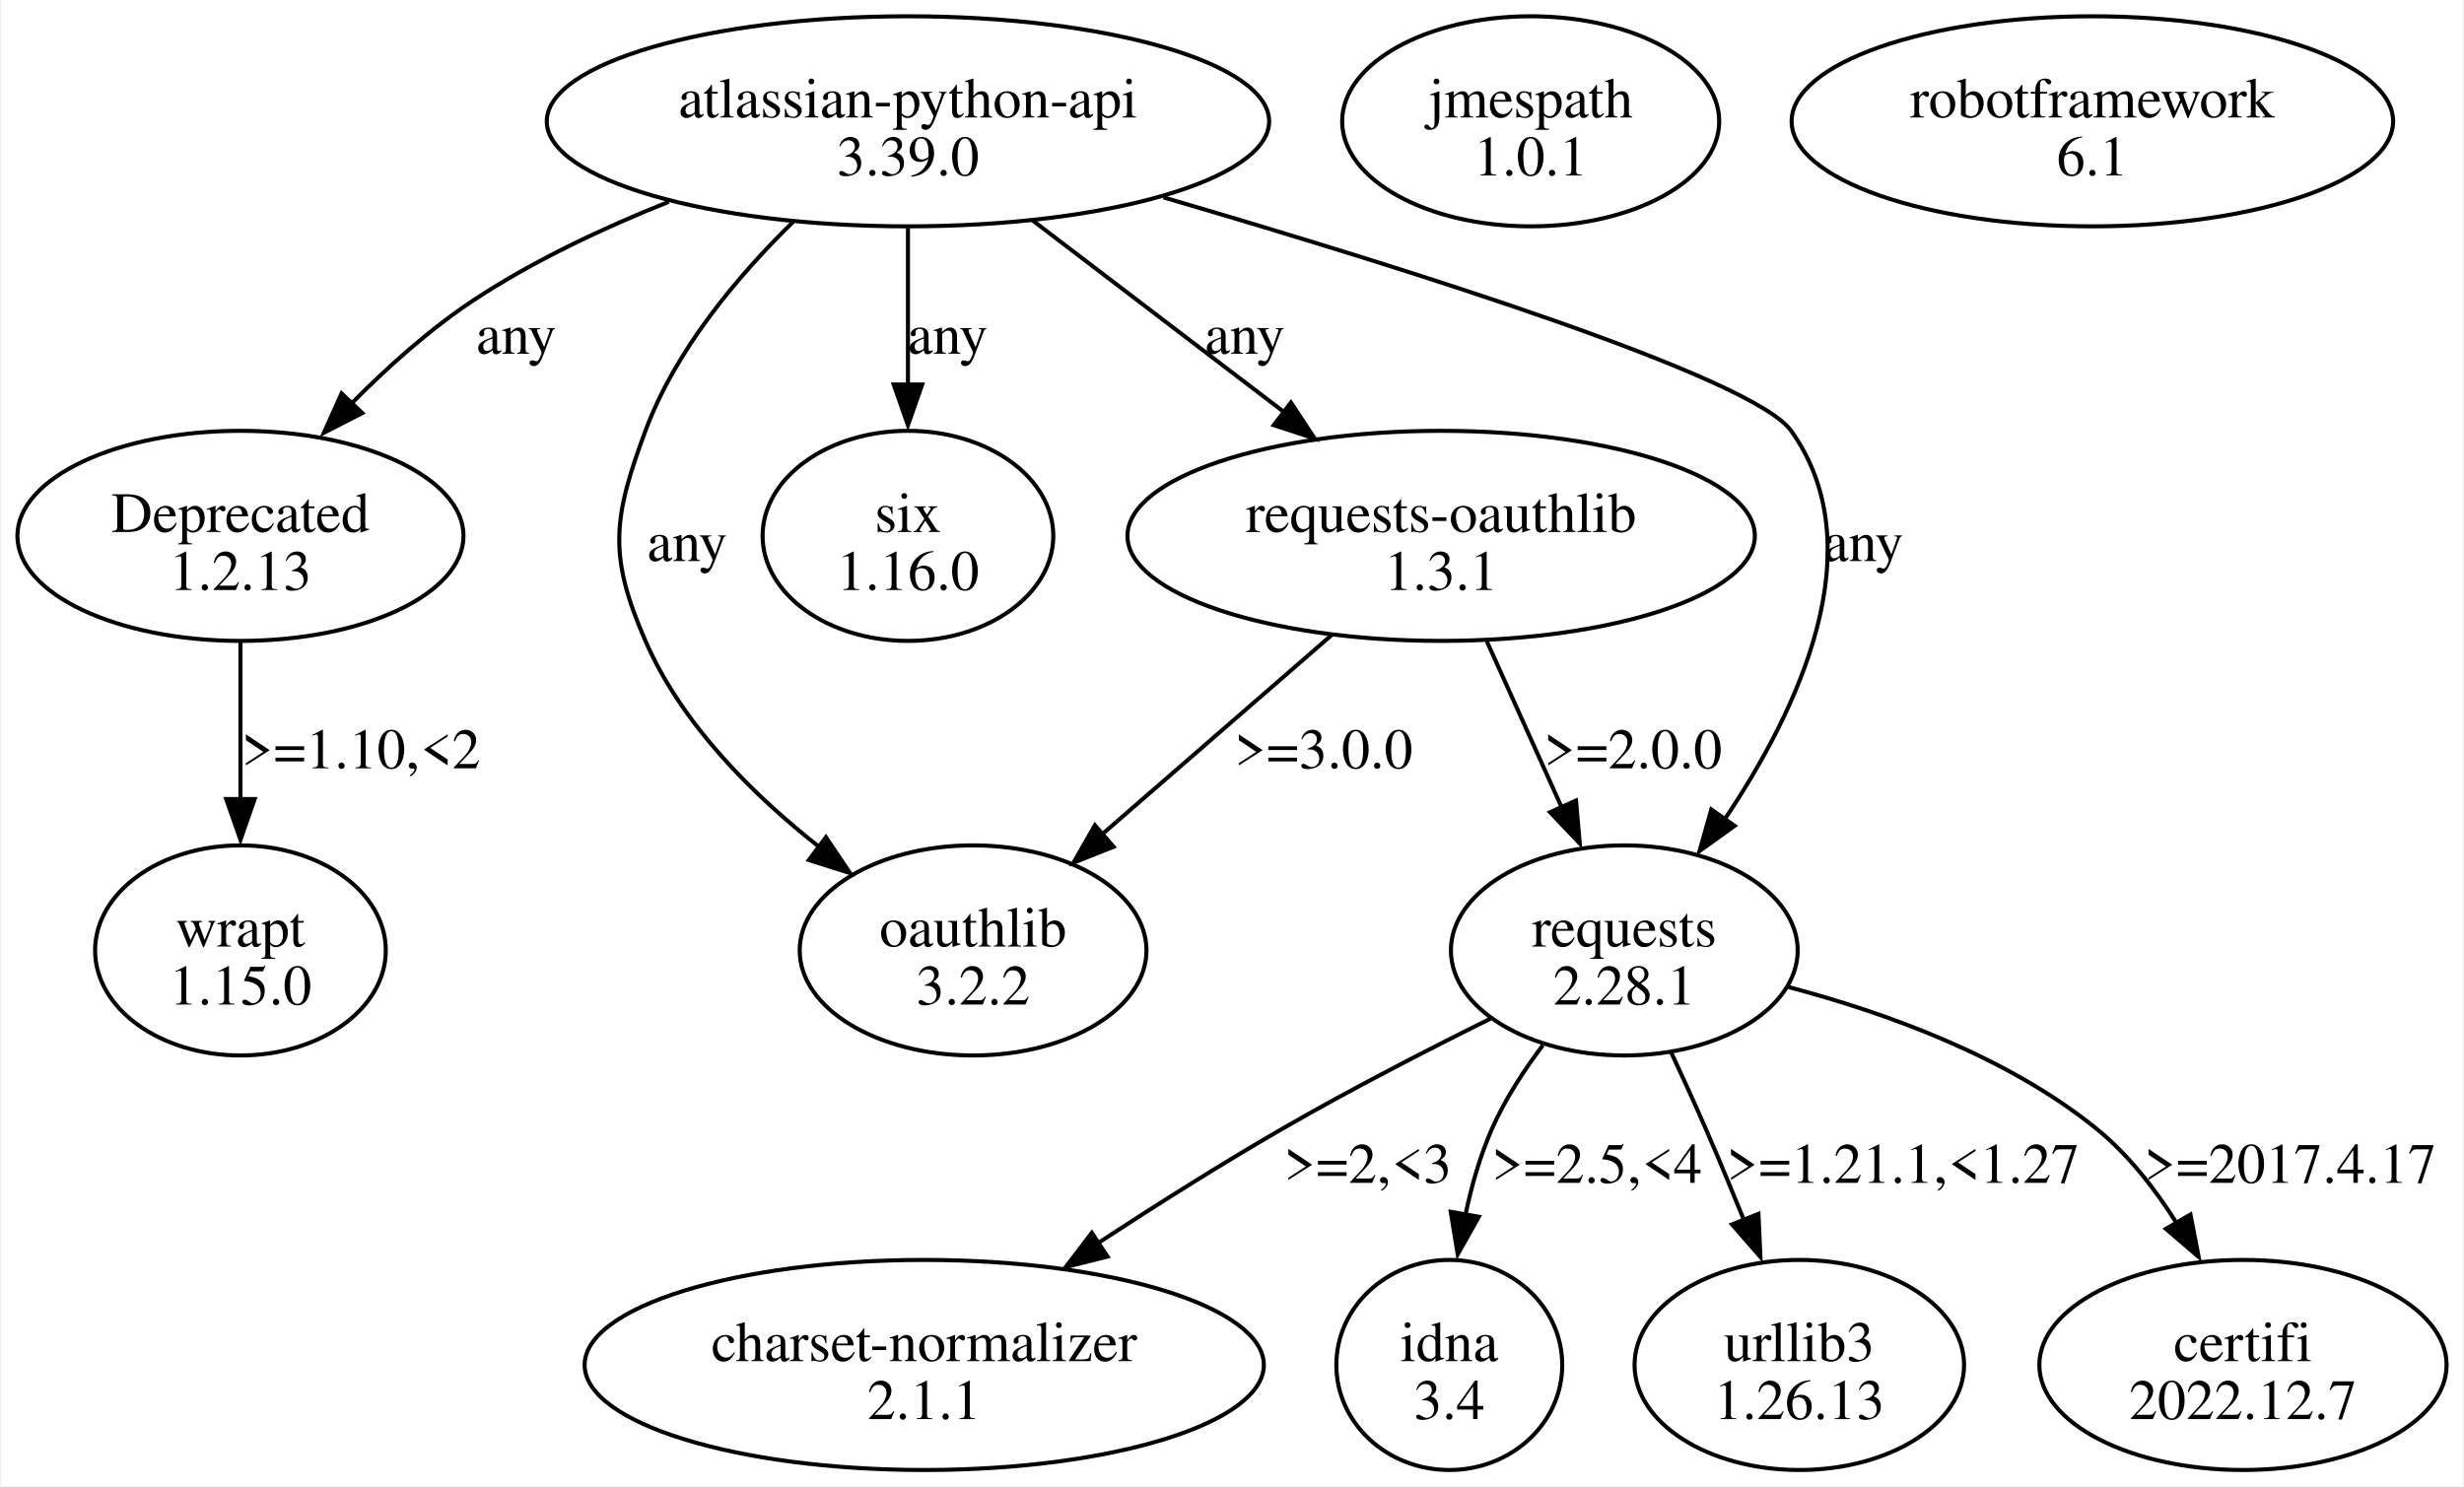
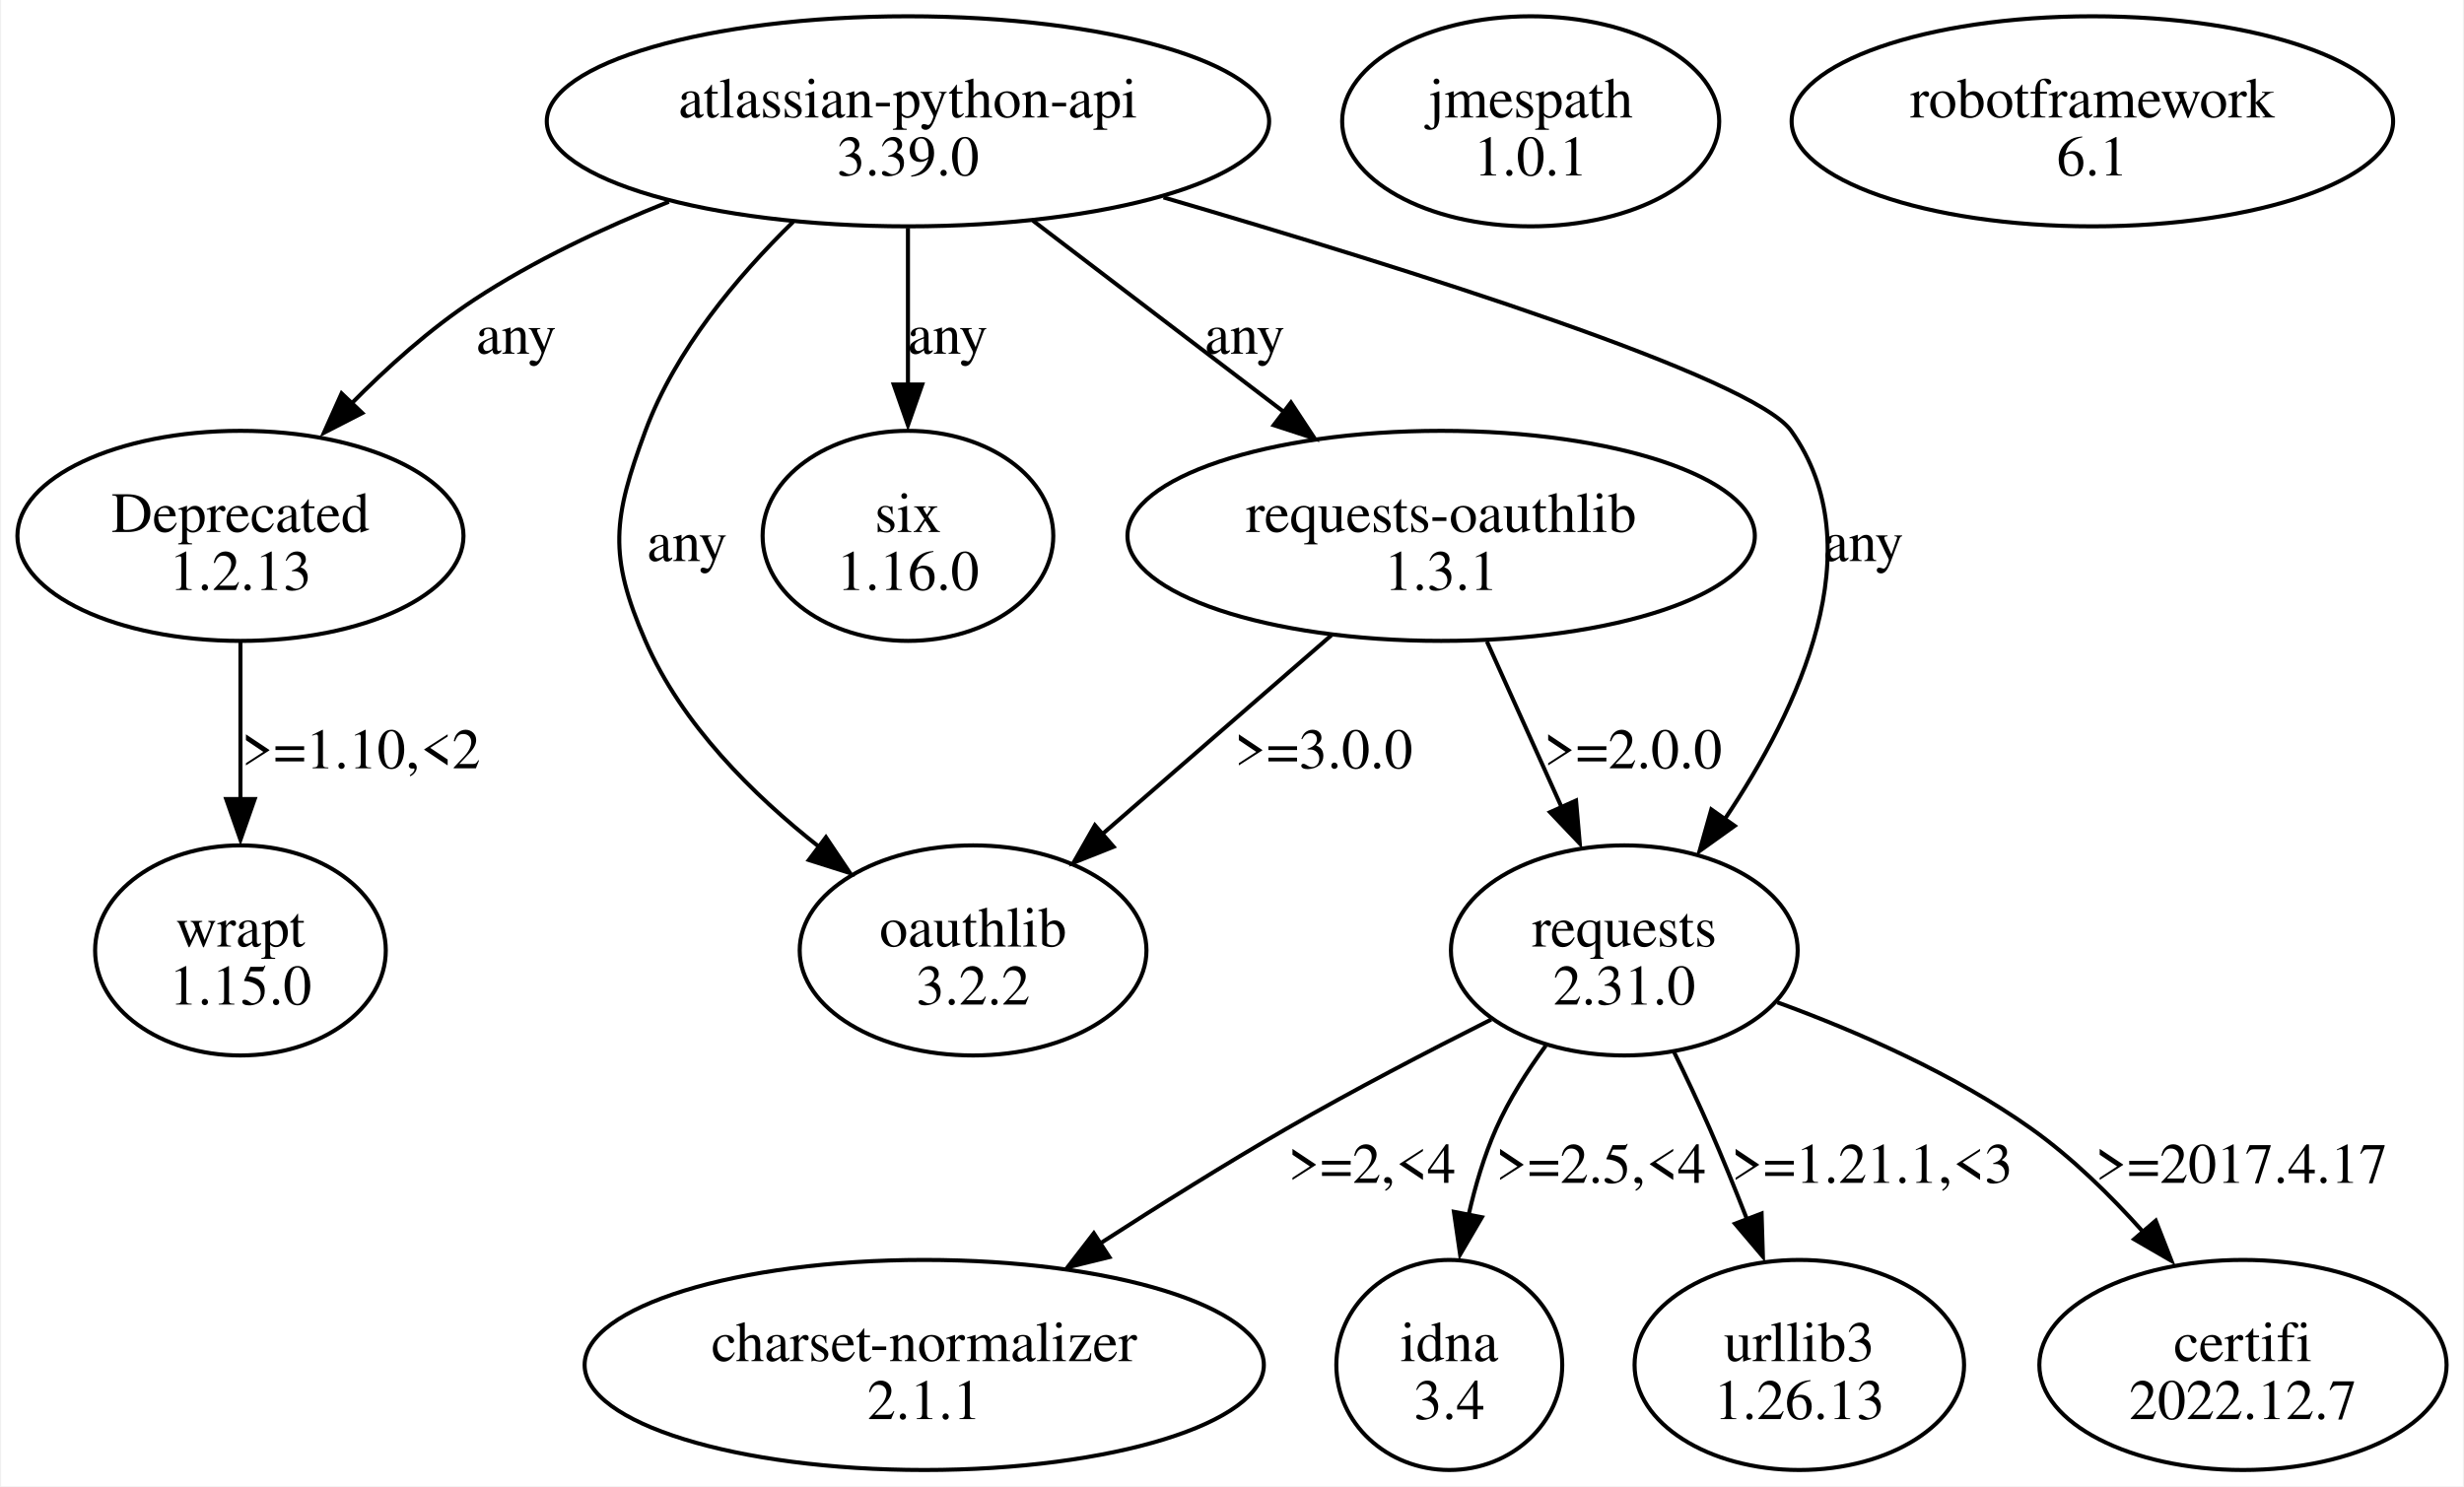
<svg xmlns="http://www.w3.org/2000/svg" width="605pt" height="365pt" viewBox="0.00 0.00 604.83 365.23">
  <g id="graph0" class="graph" transform="scale(1 1) rotate(0) translate(4 361.23)">
    <polygon fill="white" stroke="none" points="-4,4 -4,-361.23 600.83,-361.23 600.83,4 -4,4" />
    <g id="node1" class="node">
      <ellipse fill="none" stroke="black" cx="218.8" cy="-331.42" rx="88.74" ry="25.81" />
      <text text-anchor="middle" x="218.8" y="-332.37" font-family="Times,serif" font-size="14.00">atlassian-python-api</text>
      <text text-anchor="middle" x="218.8" y="-318.12" font-family="Times,serif" font-size="14.00">3.39.0</text>
    </g>
    <g id="node2" class="node">
      <ellipse fill="none" stroke="black" cx="54.8" cy="-229.55" rx="54.8" ry="25.81" />
      <text text-anchor="middle" x="54.8" y="-230.5" font-family="Times,serif" font-size="14.00">Deprecated</text>
      <text text-anchor="middle" x="54.8" y="-216.25" font-family="Times,serif" font-size="14.00">1.2.13</text>
    </g>
    <g id="edge1" class="edge">
      <path fill="none" stroke="black" d="M160.05,-311.65C143.92,-305.22 126.87,-297.19 112.3,-287.61 101.4,-280.43 90.84,-270.96 81.81,-261.8" />
      <polygon fill="black" stroke="black" points="84.73,-259.73 75.31,-254.89 79.65,-264.56 84.73,-259.73" />
      <text text-anchor="middle" x="122.55" y="-274.31" font-family="Times,serif" font-size="14.00">any</text>
    </g>
    <g id="node3" class="node">
      <ellipse fill="none" stroke="black" cx="394.8" cy="-127.68" rx="42.6" ry="25.81" />
      <text text-anchor="middle" x="394.8" y="-128.63" font-family="Times,serif" font-size="14.00">requests</text>
-       <text text-anchor="middle" x="394.8" y="-114.38" font-family="Times,serif" font-size="14.00">2.28.1</text>
+       <text text-anchor="middle" x="394.8" y="-114.38" font-family="Times,serif" font-size="14.00">2.31.0</text>
    </g>
    <g id="edge2" class="edge">
      <path fill="none" stroke="black" d="M281.58,-312.72C342.28,-294.99 426.45,-268.49 435.8,-255.36 456.28,-226.6 437.73,-187.06 419.43,-159.85" />
      <polygon fill="black" stroke="black" points="421.91,-158.29 413.29,-152.12 416.18,-162.32 421.91,-158.29" />
      <text text-anchor="middle" x="453.55" y="-223.37" font-family="Times,serif" font-size="14.00">any</text>
    </g>
    <g id="node4" class="node">
      <ellipse fill="none" stroke="black" cx="218.8" cy="-229.55" rx="35.71" ry="25.81" />
      <text text-anchor="middle" x="218.8" y="-230.5" font-family="Times,serif" font-size="14.00">six</text>
      <text text-anchor="middle" x="218.8" y="-216.25" font-family="Times,serif" font-size="14.00">1.16.0</text>
    </g>
    <g id="edge3" class="edge">
      <path fill="none" stroke="black" d="M218.8,-305.21C218.8,-293.51 218.8,-279.37 218.8,-266.56" />
      <polygon fill="black" stroke="black" points="222.3,-266.74 218.8,-256.74 215.3,-266.74 222.3,-266.74" />
      <text text-anchor="middle" x="228.55" y="-274.31" font-family="Times,serif" font-size="14.00">any</text>
    </g>
    <g id="node5" class="node">
      <ellipse fill="none" stroke="black" cx="234.8" cy="-127.68" rx="42.6" ry="25.81" />
      <text text-anchor="middle" x="234.8" y="-128.63" font-family="Times,serif" font-size="14.00">oauthlib</text>
      <text text-anchor="middle" x="234.8" y="-114.38" font-family="Times,serif" font-size="14.00">3.2.2</text>
    </g>
    <g id="edge4" class="edge">
      <path fill="none" stroke="black" d="M190.61,-306.73C176.82,-293.27 161.65,-275.17 154.3,-255.36 146.33,-233.84 145.15,-224.78 154.3,-203.74 163.19,-183.29 180.7,-165.9 197.12,-153.01" />
      <polygon fill="black" stroke="black" points="198.65,-155.49 204.56,-146.69 194.45,-149.89 198.65,-155.49" />
      <text text-anchor="middle" x="164.55" y="-223.37" font-family="Times,serif" font-size="14.00">any</text>
    </g>
    <g id="node6" class="node">
      <ellipse fill="none" stroke="black" cx="349.8" cy="-229.55" rx="77.07" ry="25.81" />
      <text text-anchor="middle" x="349.8" y="-230.5" font-family="Times,serif" font-size="14.00">requests-oauthlib</text>
      <text text-anchor="middle" x="349.8" y="-216.25" font-family="Times,serif" font-size="14.00">1.3.1</text>
    </g>
    <g id="edge5" class="edge">
      <path fill="none" stroke="black" d="M249.51,-307C267.88,-293 291.38,-275.09 311.01,-260.12" />
      <polygon fill="black" stroke="black" points="312.9,-262.32 318.73,-253.47 308.66,-256.75 312.9,-262.32" />
      <text text-anchor="middle" x="301.55" y="-274.31" font-family="Times,serif" font-size="14.00">any</text>
    </g>
    <g id="node11" class="node">
      <ellipse fill="none" stroke="black" cx="54.8" cy="-127.68" rx="35.71" ry="25.81" />
      <text text-anchor="middle" x="54.8" y="-128.63" font-family="Times,serif" font-size="14.00">wrapt</text>
      <text text-anchor="middle" x="54.8" y="-114.38" font-family="Times,serif" font-size="14.00">1.15.0</text>
    </g>
    <g id="edge12" class="edge">
      <path fill="none" stroke="black" d="M54.8,-203.35C54.8,-191.64 54.8,-177.5 54.8,-164.69" />
      <polygon fill="black" stroke="black" points="58.3,-164.87 54.8,-154.87 51.3,-164.87 58.3,-164.87" />
      <text text-anchor="middle" x="84.43" y="-172.44" font-family="Times,serif" font-size="14.00">&gt;=1.10,&lt;2</text>
    </g>
    <g id="node7" class="node">
      <ellipse fill="none" stroke="black" cx="222.8" cy="-25.81" rx="83.44" ry="25.81" />
      <text text-anchor="middle" x="222.8" y="-26.76" font-family="Times,serif" font-size="14.00">charset-normalizer</text>
      <text text-anchor="middle" x="222.8" y="-12.51" font-family="Times,serif" font-size="14.00">2.1.1</text>
    </g>
    <g id="edge8" class="edge">
-       <path fill="none" stroke="black" d="M362.07,-110.99C346.36,-103.2 327.39,-93.44 310.8,-83.87 295.79,-75.21 279.78,-65.11 265.59,-55.82" />
-       <polygon fill="black" stroke="black" points="267.83,-52.45 257.56,-49.87 263.98,-58.29 267.83,-52.45" />
-       <text text-anchor="middle" x="331.8" y="-70.57" font-family="Times,serif" font-size="14.00">&gt;=2,&lt;3</text>
+       <path fill="none" stroke="black" d="M362.1,-110.7C346.66,-102.94 328.09,-93.27 311.8,-83.87 296.67,-75.14 280.49,-65.02 266.14,-55.75" />
+       <polygon fill="black" stroke="black" points="268.28,-52.32 257.99,-49.8 264.47,-58.18 268.28,-52.32" />
+       <text text-anchor="middle" x="332.8" y="-70.57" font-family="Times,serif" font-size="14.00">&gt;=2,&lt;4</text>
    </g>
    <g id="node8" class="node">
      <ellipse fill="none" stroke="black" cx="351.8" cy="-25.81" rx="27.75" ry="25.81" />
      <text text-anchor="middle" x="351.8" y="-26.76" font-family="Times,serif" font-size="14.00">idna</text>
      <text text-anchor="middle" x="351.8" y="-12.51" font-family="Times,serif" font-size="14.00">3.4</text>
    </g>
    <g id="edge9" class="edge">
-       <path fill="none" stroke="black" d="M374.79,-104.38C370.05,-98.11 365.47,-91.04 362.3,-83.87 359.38,-77.26 357.28,-69.88 355.76,-62.67" />
-       <polygon fill="black" stroke="black" points="359.06,-62.23 353.87,-52.99 352.16,-63.45 359.06,-62.23" />
-       <text text-anchor="middle" x="388.05" y="-70.57" font-family="Times,serif" font-size="14.00">&gt;=2.5,&lt;4</text>
+       <path fill="none" stroke="black" d="M375.5,-104.27C370.91,-98 366.44,-90.96 363.3,-83.87 360.37,-77.24 358.18,-69.85 356.54,-62.64" />
+       <polygon fill="black" stroke="black" points="359.81,-62.11 354.46,-52.96 352.94,-63.45 359.81,-62.11" />
+       <text text-anchor="middle" x="389.05" y="-70.57" font-family="Times,serif" font-size="14.00">&gt;=2.5,&lt;4</text>
    </g>
    <g id="node9" class="node">
      <ellipse fill="none" stroke="black" cx="437.8" cy="-25.81" rx="40.48" ry="25.81" />
      <text text-anchor="middle" x="437.8" y="-26.76" font-family="Times,serif" font-size="14.00">urllib3</text>
      <text text-anchor="middle" x="437.8" y="-12.51" font-family="Times,serif" font-size="14.00">1.26.13</text>
    </g>
    <g id="edge10" class="edge">
-       <path fill="none" stroke="black" d="M406.24,-102.78C409.1,-96.65 412.12,-90.04 414.8,-83.87 417.93,-76.68 421.15,-68.92 424.16,-61.51" />
-       <polygon fill="black" stroke="black" points="427.76,-62.95 428.24,-52.36 421.26,-60.34 427.76,-62.95" />
-       <text text-anchor="middle" x="463.3" y="-70.57" font-family="Times,serif" font-size="14.00">&gt;=1.21.1,&lt;1.27</text>
+       <path fill="none" stroke="black" d="M406.95,-102.85C409.95,-96.72 413.08,-90.09 415.8,-83.87 418.92,-76.73 422.06,-68.99 424.95,-61.59" />
+       <polygon fill="black" stroke="black" points="428.53,-63.03 428.85,-52.44 422,-60.52 428.53,-63.03" />
+       <text text-anchor="middle" x="455.68" y="-70.57" font-family="Times,serif" font-size="14.00">&gt;=1.21.1,&lt;3</text>
    </g>
    <g id="node10" class="node">
      <ellipse fill="none" stroke="black" cx="546.8" cy="-25.81" rx="50.03" ry="25.81" />
      <text text-anchor="middle" x="546.8" y="-26.76" font-family="Times,serif" font-size="14.00">certifi</text>
      <text text-anchor="middle" x="546.8" y="-12.51" font-family="Times,serif" font-size="14.00">2022.12.7</text>
    </g>
    <g id="edge11" class="edge">
-       <path fill="none" stroke="black" d="M435.13,-118.68C459.08,-112.36 488.95,-101.57 510.8,-83.87 518.54,-77.6 525.11,-69.21 530.43,-60.78" />
-       <polygon fill="black" stroke="black" points="533.9,-62.78 535.91,-52.38 527.85,-59.26 533.9,-62.78" />
-       <text text-anchor="middle" x="558.43" y="-70.57" font-family="Times,serif" font-size="14.00">&gt;=2017.4.17</text>
+       <path fill="none" stroke="black" d="M432.4,-114.92C452.05,-107.74 475.87,-97.33 494.8,-83.87 504.75,-76.79 514.21,-67.53 522.26,-58.52" />
+       <polygon fill="black" stroke="black" points="525.37,-61.27 529.23,-51.4 520.06,-56.71 525.37,-61.27" />
+       <text text-anchor="middle" x="546.43" y="-70.57" font-family="Times,serif" font-size="14.00">&gt;=2017.4.17</text>
    </g>
    <g id="edge7" class="edge">
      <path fill="none" stroke="black" d="M361.04,-203.6C366.6,-191.27 373.4,-176.18 379.43,-162.79" />
      <polygon fill="black" stroke="black" points="382.94,-164.51 383.86,-153.96 376.56,-161.64 382.94,-164.51" />
      <text text-anchor="middle" x="396.93" y="-172.44" font-family="Times,serif" font-size="14.00">&gt;=2.0.0</text>
    </g>
    <g id="edge6" class="edge">
      <path fill="none" stroke="black" d="M322.84,-205.13C306.07,-190.57 284.41,-171.76 266.77,-156.44" />
      <polygon fill="black" stroke="black" points="269.32,-153.15 259.48,-149.24 264.73,-158.44 269.32,-153.15" />
      <text text-anchor="middle" x="320.93" y="-172.44" font-family="Times,serif" font-size="14.00">&gt;=3.0.0</text>
    </g>
    <g id="node12" class="node">
      <ellipse fill="none" stroke="black" cx="371.8" cy="-331.42" rx="46.32" ry="25.81" />
      <text text-anchor="middle" x="371.8" y="-332.37" font-family="Times,serif" font-size="14.00">jmespath</text>
      <text text-anchor="middle" x="371.8" y="-318.12" font-family="Times,serif" font-size="14.00">1.0.1</text>
    </g>
    <g id="node13" class="node">
      <ellipse fill="none" stroke="black" cx="509.8" cy="-331.42" rx="73.89" ry="25.81" />
      <text text-anchor="middle" x="509.8" y="-332.37" font-family="Times,serif" font-size="14.00">robotframework</text>
      <text text-anchor="middle" x="509.8" y="-318.12" font-family="Times,serif" font-size="14.00">6.1</text>
    </g>
  </g>
</svg>
